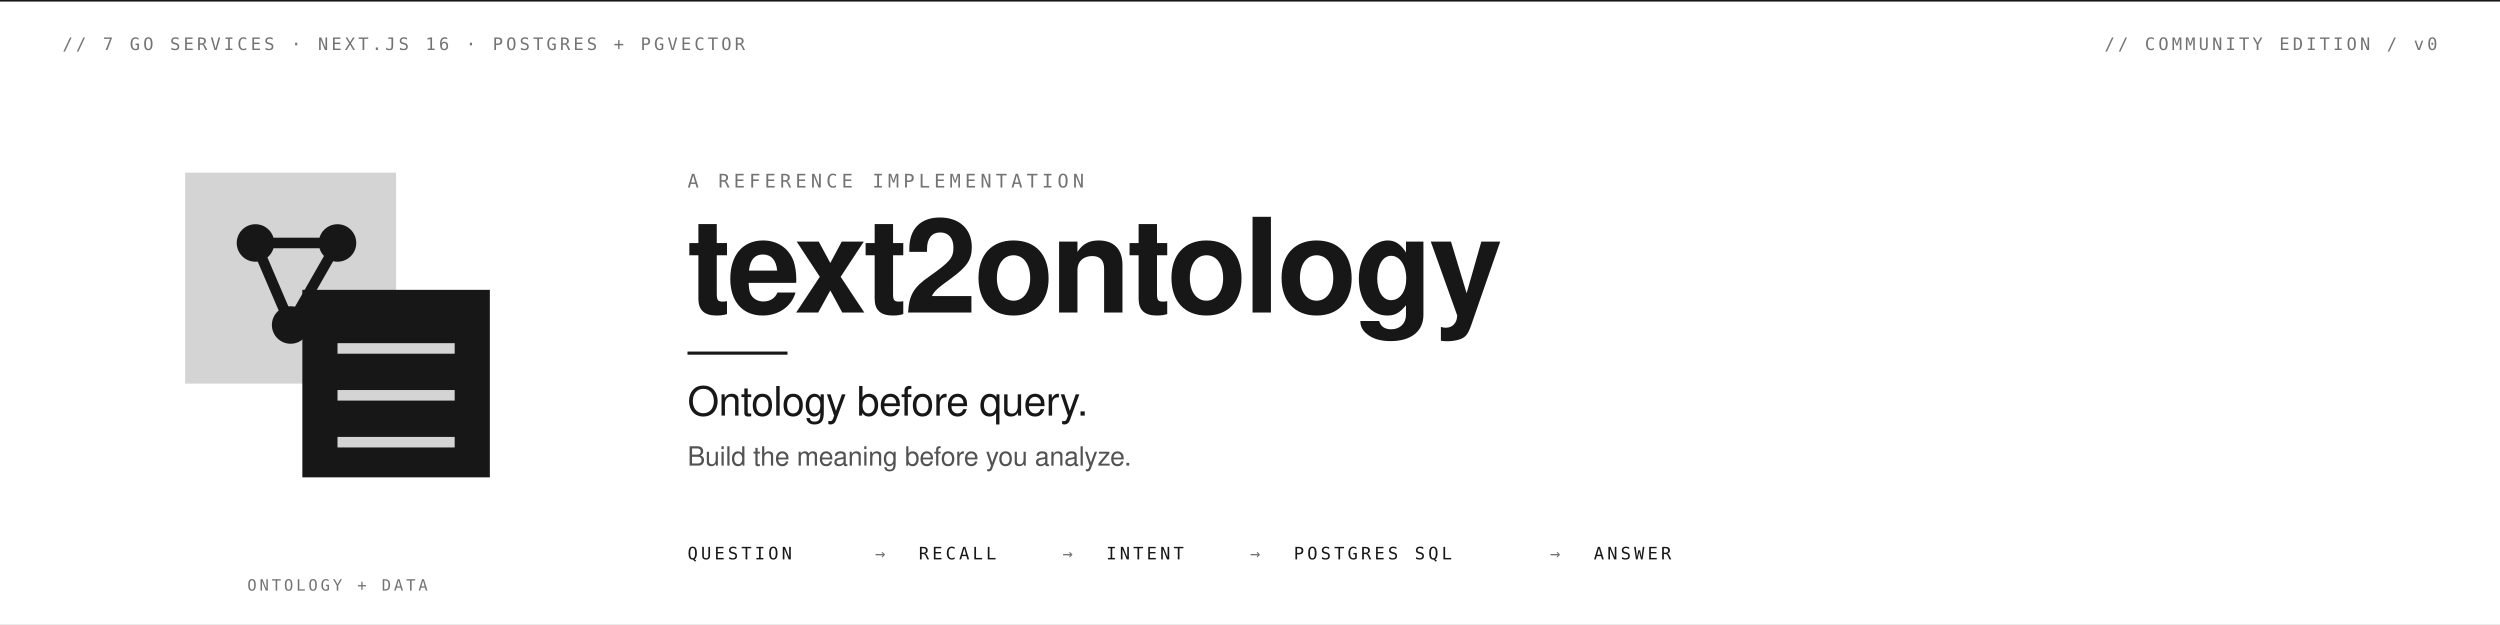
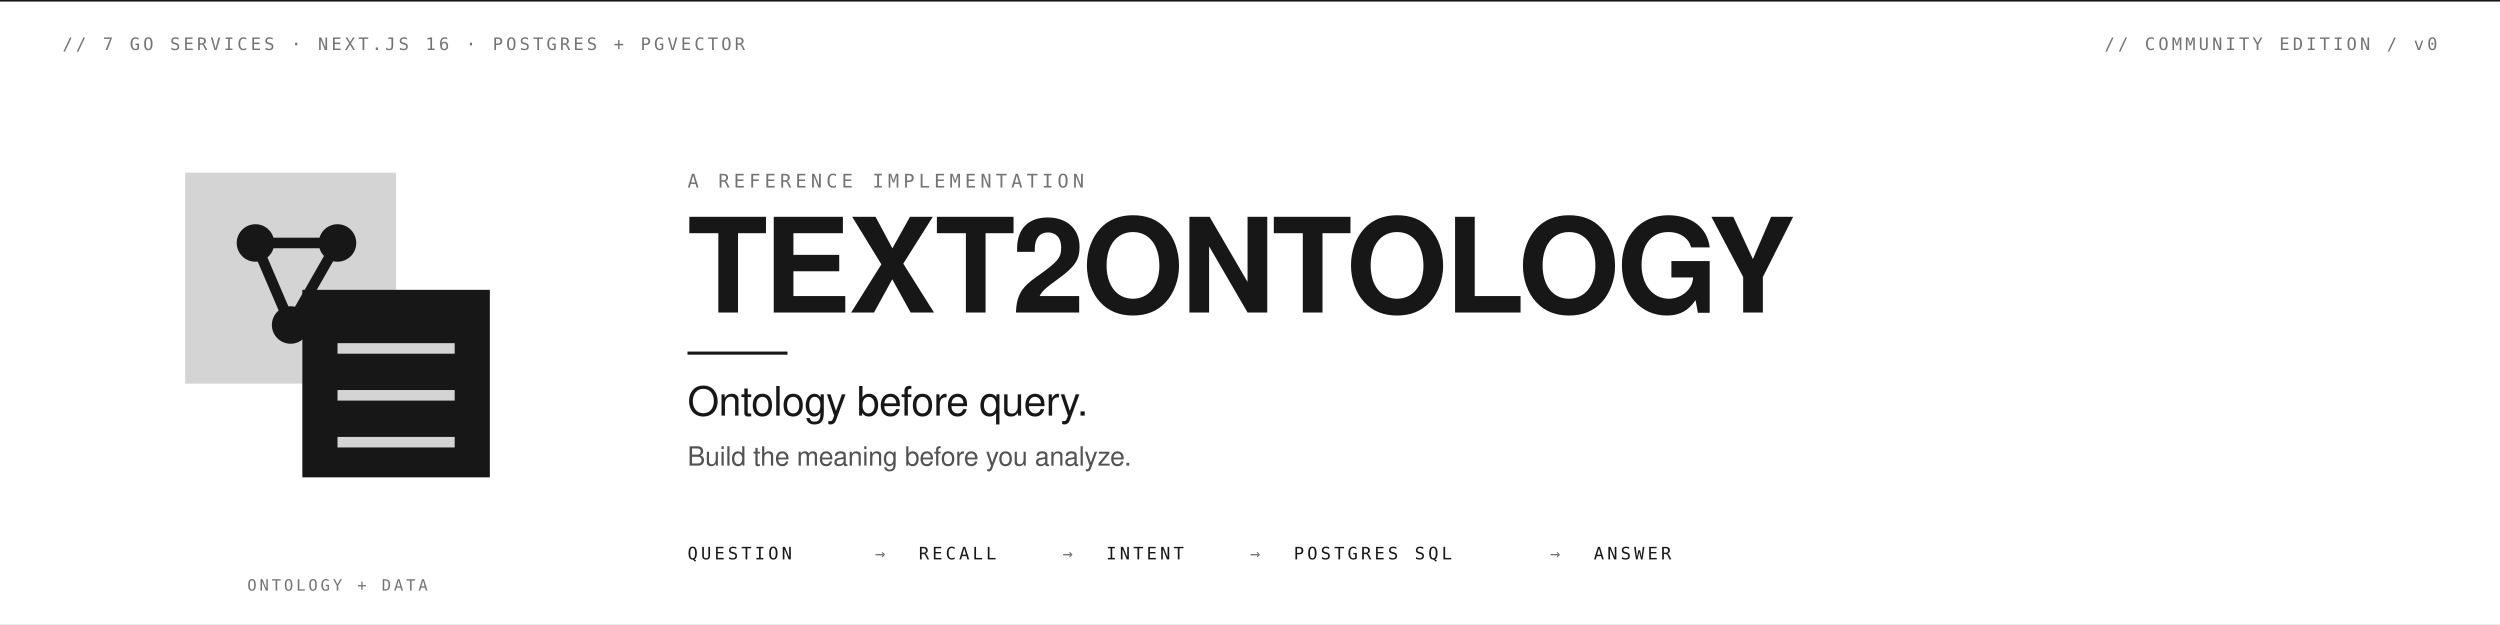
<svg xmlns="http://www.w3.org/2000/svg" viewBox="0 0 1600 400" fill="none" font-family="-apple-system, BlinkMacSystemFont, 'Segoe UI', Helvetica, Arial, sans-serif">
  <rect width="1600" height="400" fill="#FFFFFF" />
  <line x1="0" y1="0" x2="1600" y2="0" stroke="#171717" stroke-width="2" />
  <line x1="0" y1="400" x2="1600" y2="400" stroke="#E5E5E5" stroke-width="1" />
  <text x="1560" y="32" font-family="ui-monospace, 'SF Mono', Menlo, monospace" font-size="11" fill="#737373" text-anchor="end" letter-spacing="0.18em">// COMMUNITY EDITION  /  v0</text>
  <g transform="translate(96 88) scale(7.5)">
    <rect x="3" y="3" width="18" height="18" fill="#D4D4D4" />
    <line x1="9" y1="9" x2="16" y2="9" stroke="#171717" stroke-width="0.9" />
    <line x1="9" y1="9" x2="12" y2="16" stroke="#171717" stroke-width="0.9" />
    <line x1="16" y1="9" x2="12" y2="16" stroke="#171717" stroke-width="0.9" />
    <circle cx="9" cy="9" r="1.6" fill="#171717" />
    <circle cx="16" cy="9" r="1.6" fill="#171717" />
    <circle cx="12" cy="16" r="1.6" fill="#171717" />
    <rect x="13" y="13" width="16" height="16" fill="#171717" />
    <line x1="16" y1="18" x2="26" y2="18" stroke="#D4D4D4" stroke-width="0.9" />
    <line x1="16" y1="22" x2="26" y2="22" stroke="#D4D4D4" stroke-width="0.9" />
    <line x1="16" y1="26" x2="26" y2="26" stroke="#D4D4D4" stroke-width="0.9" />
  </g>
  <text x="216" y="378" font-family="ui-monospace, 'SF Mono', Menlo, monospace" font-size="10" fill="#737373" text-anchor="middle" letter-spacing="0.18em">ONTOLOGY  +  DATA</text>
  <g transform="translate(440 0)">
    <text x="0" y="120" font-family="ui-monospace, 'SF Mono', Menlo, monospace" font-size="12" fill="#737373" letter-spacing="0.22em">A REFERENCE IMPLEMENTATION</text>
-     <text x="0" y="200" font-size="84" font-weight="700" fill="#171717" letter-spacing="-0.025em">text2ontology</text>
+     <text x="0" y="200" font-size="84" font-weight="700" fill="#171717" letter-spacing="-0.025em">TEXT2ONTOLOGY</text>
    <line x1="0" y1="226" x2="64" y2="226" stroke="#171717" stroke-width="2" />
    <text x="0" y="266" font-size="26" font-weight="500" fill="#171717" letter-spacing="-0.01em">Ontology before query.</text>
    <text x="0" y="298" font-size="17" fill="#525252" letter-spacing="-0.005em">Build the meaning before you analyze.</text>
    <g font-family="ui-monospace, 'SF Mono', Menlo, monospace" font-size="11" letter-spacing="0.18em">
      <text x="0" y="358" fill="#171717">QUESTION</text>
      <text x="120" y="358" fill="#737373">→</text>
      <text x="148" y="358" fill="#171717">RECALL</text>
      <text x="240" y="358" fill="#737373">→</text>
      <text x="268" y="358" fill="#171717">INTENT</text>
      <text x="360" y="358" fill="#737373">→</text>
      <text x="388" y="358" fill="#171717">POSTGRES SQL</text>
      <text x="552" y="358" fill="#737373">→</text>
      <text x="580" y="358" fill="#171717">ANSWER</text>
    </g>
  </g>
  <text x="40" y="32" font-family="ui-monospace, 'SF Mono', Menlo, monospace" font-size="11" fill="#737373" letter-spacing="0.18em">// 7 GO SERVICES  ·  NEXT.JS 16  ·  POSTGRES + PGVECTOR</text>
</svg>
